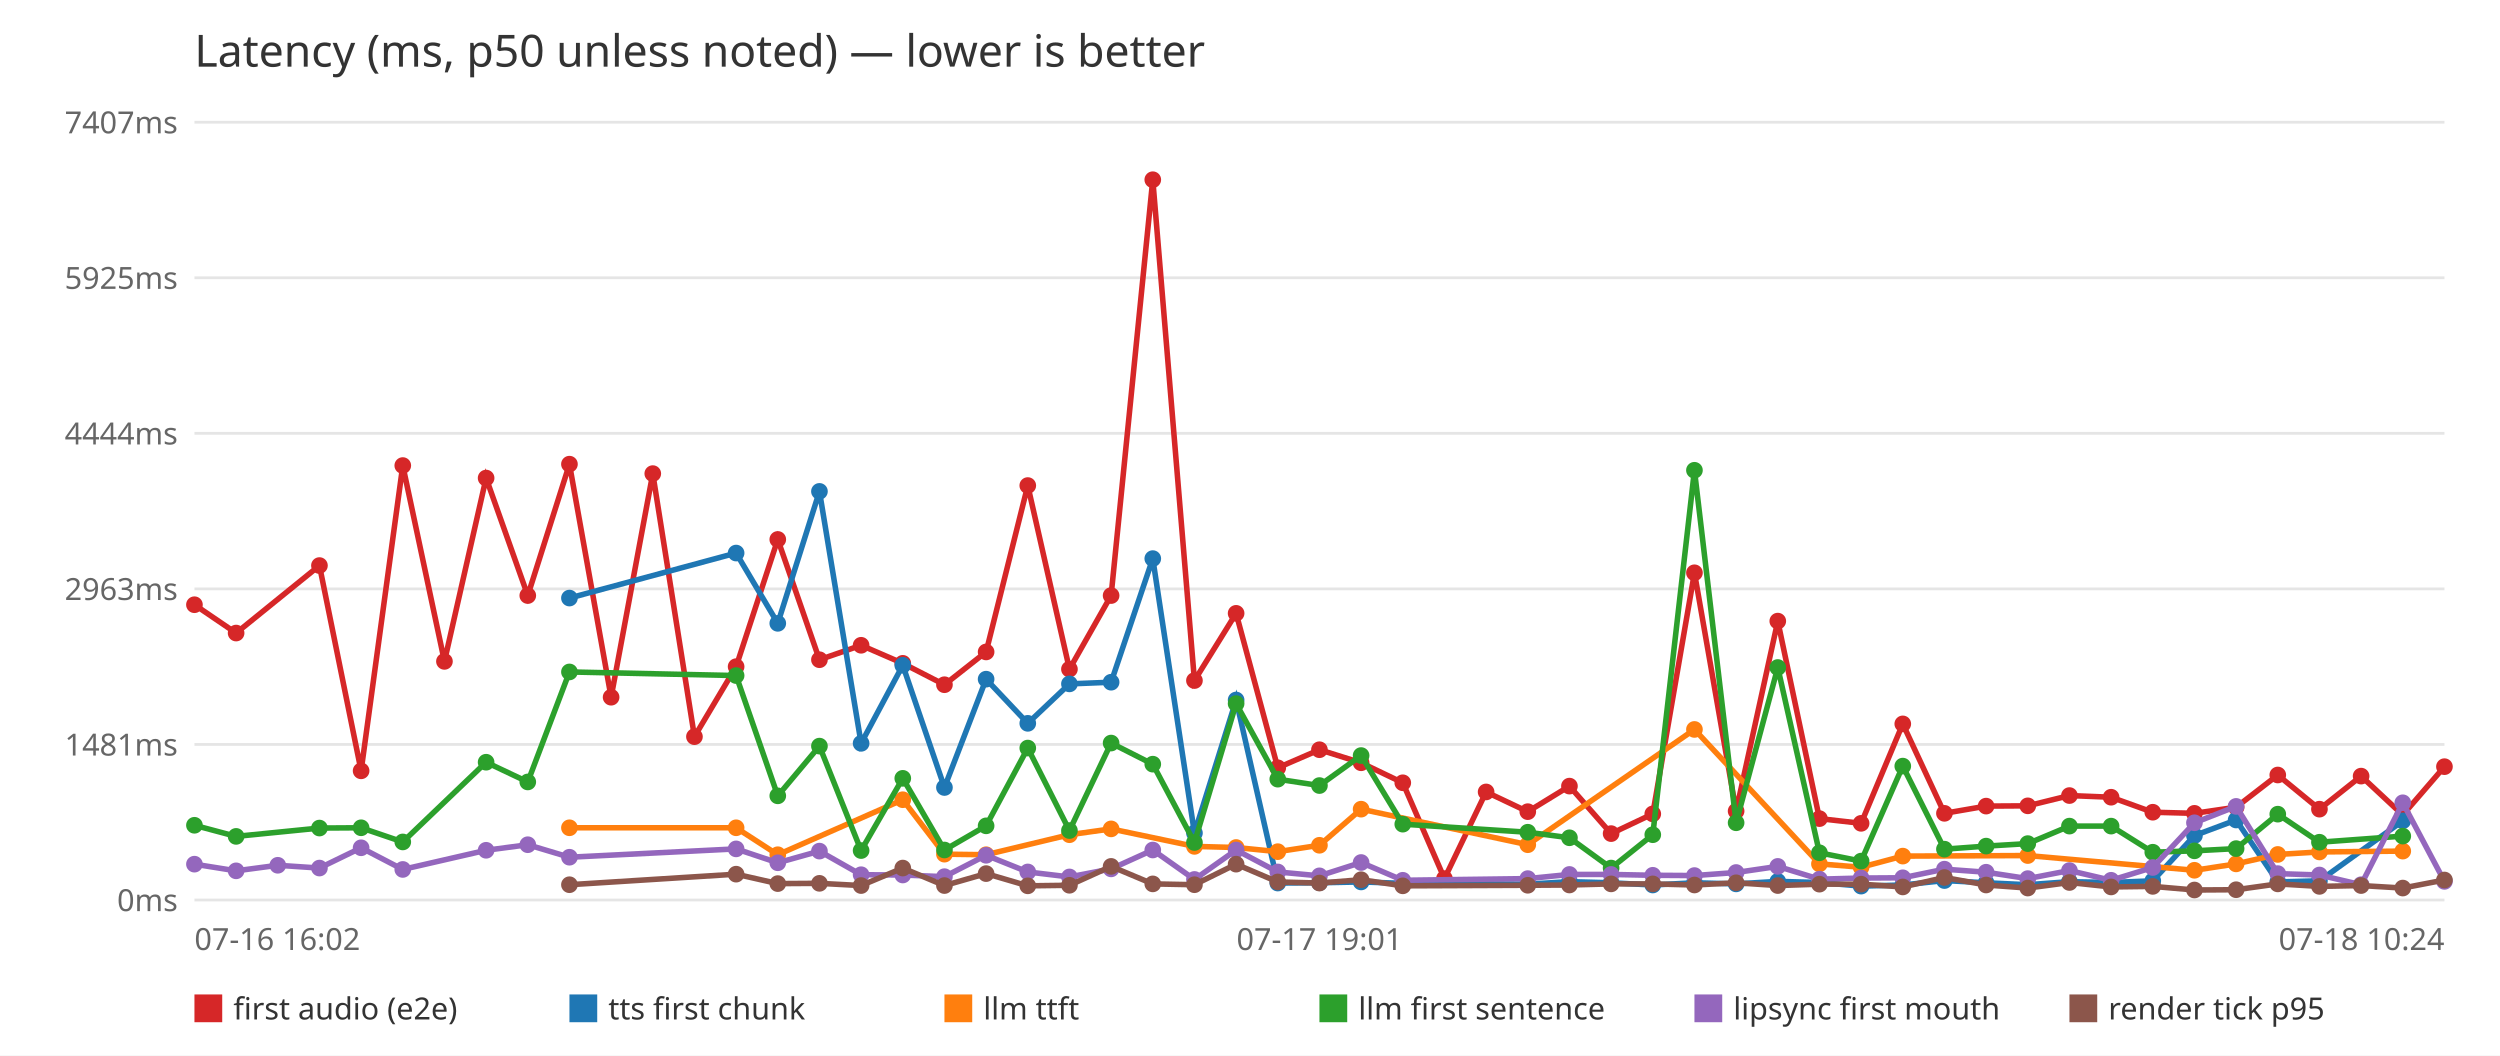
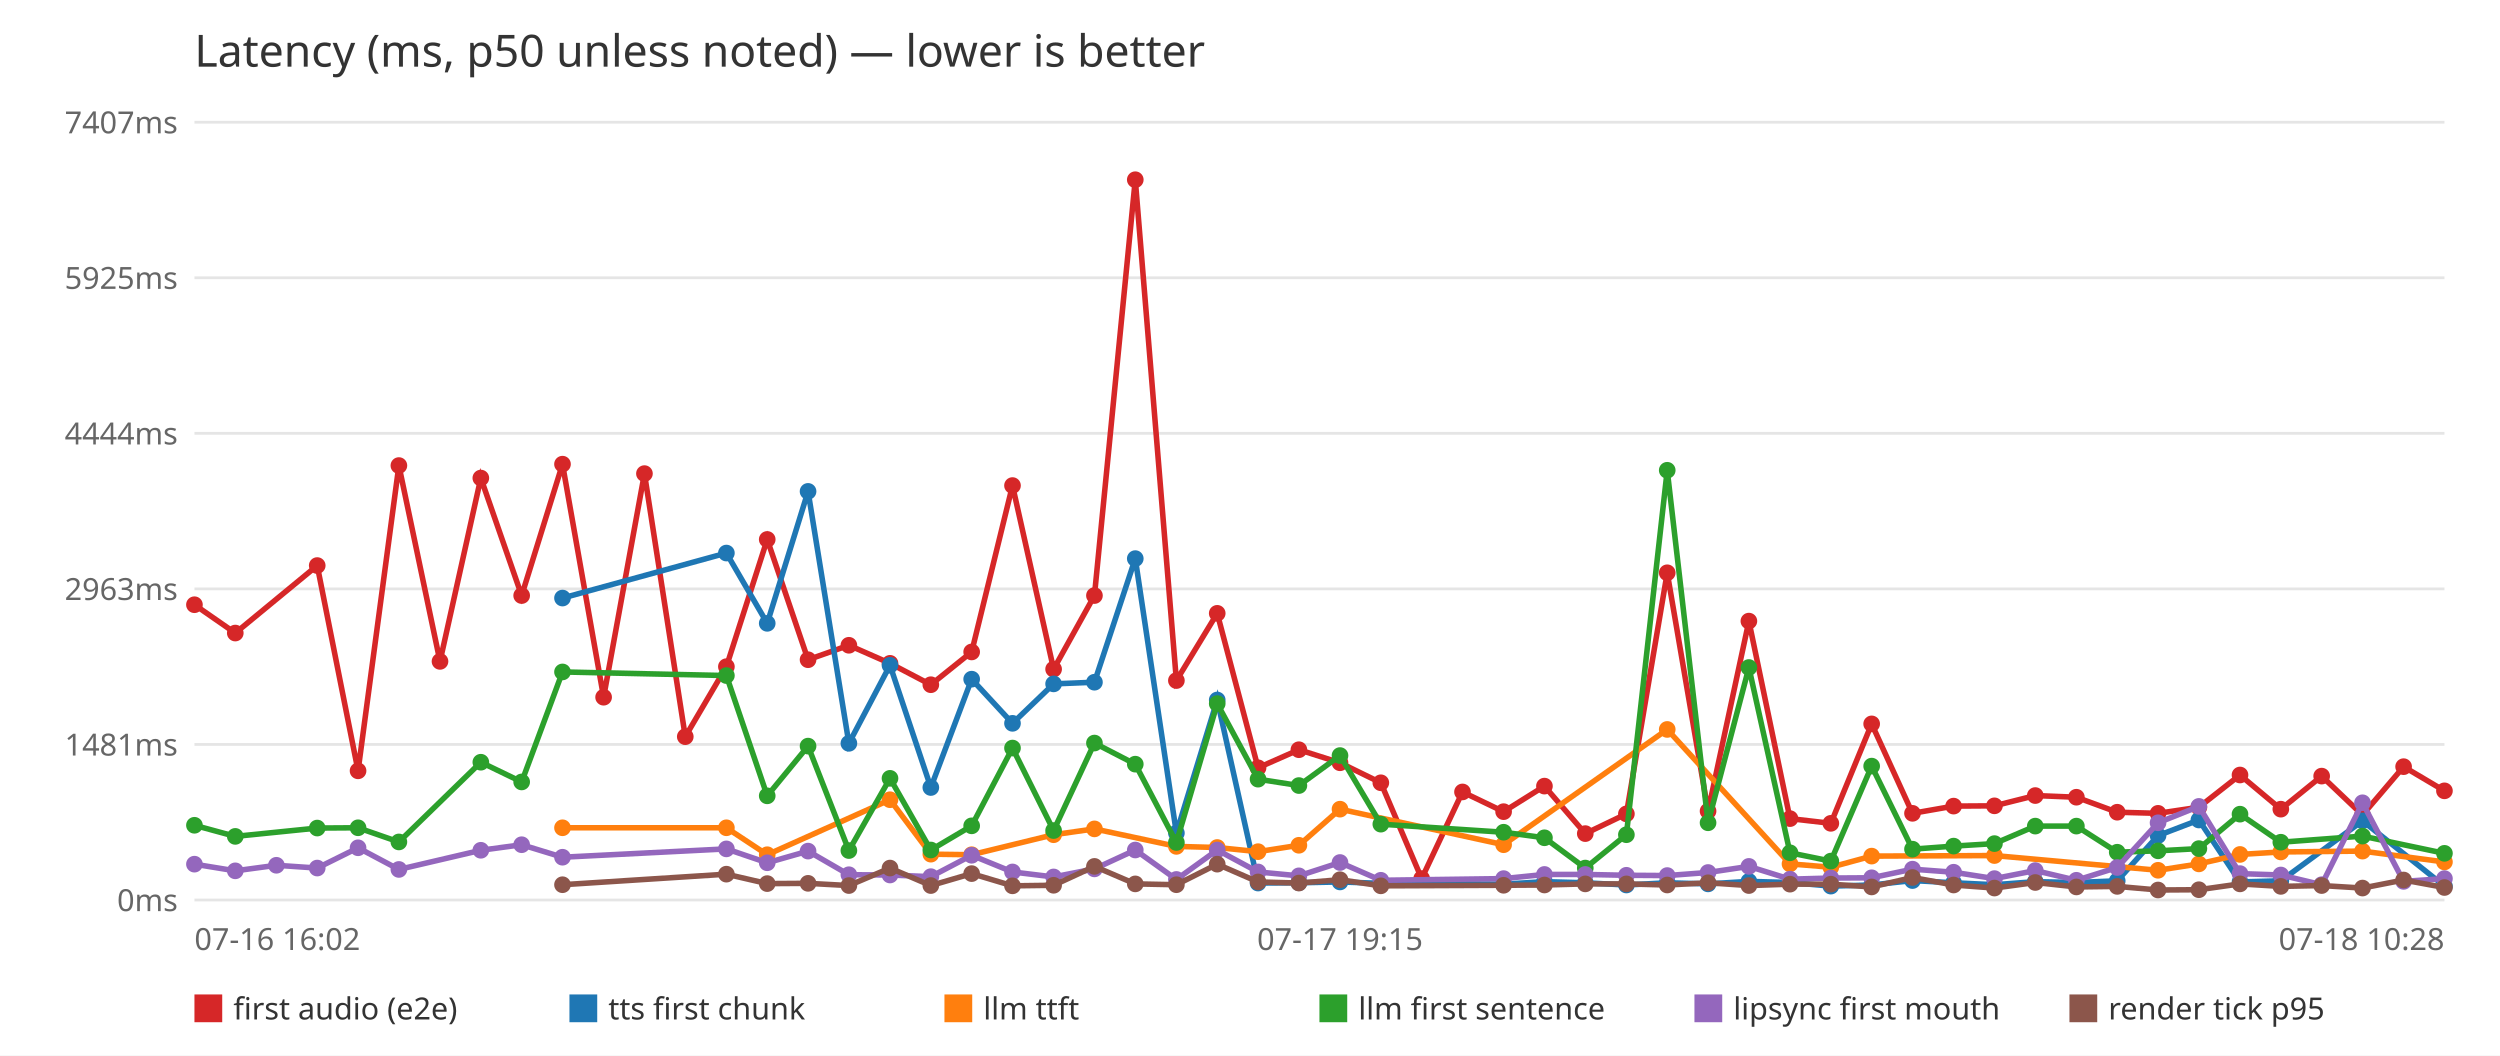
<svg xmlns="http://www.w3.org/2000/svg" width="900" height="380" viewBox="0 0 900 380" font-family="sans-serif">
  <rect width="900" height="380" fill="white" />
  <text x="70" y="24" font-size="16" fill="#333">Latency (ms, p50 unless noted) — lower is better</text>
  <line x1="70" y1="324.0" x2="880" y2="324.0" stroke="#e5e5e5" />
  <text x="64" y="328.0" font-size="11" fill="#666" text-anchor="end">0ms</text>
  <line x1="70" y1="268.0" x2="880" y2="268.0" stroke="#e5e5e5" />
  <text x="64" y="272.0" font-size="11" fill="#666" text-anchor="end">1481ms</text>
  <line x1="70" y1="212.0" x2="880" y2="212.0" stroke="#e5e5e5" />
  <text x="64" y="216.0" font-size="11" fill="#666" text-anchor="end">2963ms</text>
  <line x1="70" y1="156.0" x2="880" y2="156.0" stroke="#e5e5e5" />
  <text x="64" y="160.0" font-size="11" fill="#666" text-anchor="end">4444ms</text>
  <line x1="70" y1="100.0" x2="880" y2="100.0" stroke="#e5e5e5" />
  <text x="64" y="104.0" font-size="11" fill="#666" text-anchor="end">5925ms</text>
  <line x1="70" y1="44.0" x2="880" y2="44.0" stroke="#e5e5e5" />
  <text x="64" y="48.0" font-size="11" fill="#666" text-anchor="end">7407ms</text>
  <text x="70.0" y="342" font-size="11" fill="#666" text-anchor="start">07-16 16:02</text>
-   <text x="475.0" y="342" font-size="11" fill="#666" text-anchor="middle">07-17 19:01</text>
-   <text x="880.0" y="342" font-size="11" fill="#666" text-anchor="end">07-18 10:24</text>
-   <polyline points="70.0,217.7 85.0,227.9 115.0,203.6 130.0,277.5 145.0,167.6 160.0,238.1 175.0,172.1 190.0,214.4 205.0,167.1 220.0,251.0 235.0,170.5 250.0,265.2 265.0,240.0 280.0,194.2 295.0,237.5 310.0,232.3 325.0,238.8 340.0,246.5 355.0,234.7 370.0,174.8 385.0,240.9 400.0,214.4 415.0,64.7 430.0,245.0 445.0,220.8 460.0,276.4 475.0,269.9 490.0,274.6 505.0,281.8 520.0,316.3 535.0,285.1 550.0,292.2 565.0,283.0 580.0,300.1 595.0,293.0 610.0,206.2 625.0,292.0 640.0,223.6 655.0,294.7 670.0,296.4 685.0,260.6 700.0,292.8 715.0,290.2 730.0,290.1 745.0,286.4 760.0,287.0 775.0,292.4 790.0,292.8 805.0,290.6 820.0,279.0 835.0,291.3 850.0,279.4 865.0,293.4 880.0,276.0" fill="none" stroke="#d62728" stroke-width="2" />
+   <text x="482.4" y="342" font-size="11" fill="#666" text-anchor="middle">07-17 19:15</text>
+   <text x="880.0" y="342" font-size="11" fill="#666" text-anchor="end">07-18 10:28</text>
+   <polyline points="70.0,217.7 84.7,227.9 114.2,203.6 128.9,277.5 143.6,167.6 158.4,238.1 173.1,172.1 187.8,214.4 202.5,167.1 217.3,251.0 232.0,170.5 246.7,265.2 261.5,240.0 276.2,194.2 290.9,237.5 305.6,232.3 320.4,238.8 335.1,246.5 349.8,234.7 364.5,174.8 379.3,240.9 394.0,214.4 408.7,64.7 423.5,245.0 438.2,220.8 452.9,276.4 467.6,269.9 482.4,274.6 497.1,281.8 511.8,316.3 526.5,285.1 541.3,292.2 556.0,283.0 570.7,300.1 585.5,293.0 600.2,206.2 614.9,292.0 629.6,223.6 644.4,294.7 659.1,296.4 673.8,260.6 688.5,292.8 703.3,290.2 718.0,290.1 732.7,286.4 747.5,287.0 762.2,292.4 776.9,292.8 791.6,290.6 806.4,279.0 821.1,291.3 835.8,279.4 850.5,293.4 865.3,276.0 880.0,284.7" fill="none" stroke="#d62728" stroke-width="2" />
  <circle cx="70.0" cy="217.7" r="3" fill="#d62728" />
-   <circle cx="85.0" cy="227.9" r="3" fill="#d62728" />
-   <circle cx="115.0" cy="203.6" r="3" fill="#d62728" />
-   <circle cx="130.0" cy="277.5" r="3" fill="#d62728" />
-   <circle cx="145.0" cy="167.6" r="3" fill="#d62728" />
-   <circle cx="160.0" cy="238.1" r="3" fill="#d62728" />
-   <circle cx="175.0" cy="172.1" r="3" fill="#d62728" />
-   <circle cx="190.0" cy="214.4" r="3" fill="#d62728" />
-   <circle cx="205.0" cy="167.1" r="3" fill="#d62728" />
-   <circle cx="220.0" cy="251.0" r="3" fill="#d62728" />
-   <circle cx="235.0" cy="170.5" r="3" fill="#d62728" />
-   <circle cx="250.0" cy="265.2" r="3" fill="#d62728" />
-   <circle cx="265.0" cy="240.0" r="3" fill="#d62728" />
-   <circle cx="280.0" cy="194.2" r="3" fill="#d62728" />
-   <circle cx="295.0" cy="237.5" r="3" fill="#d62728" />
-   <circle cx="310.0" cy="232.3" r="3" fill="#d62728" />
-   <circle cx="325.0" cy="238.8" r="3" fill="#d62728" />
-   <circle cx="340.0" cy="246.5" r="3" fill="#d62728" />
-   <circle cx="355.0" cy="234.7" r="3" fill="#d62728" />
-   <circle cx="370.0" cy="174.8" r="3" fill="#d62728" />
-   <circle cx="385.0" cy="240.9" r="3" fill="#d62728" />
-   <circle cx="400.0" cy="214.4" r="3" fill="#d62728" />
-   <circle cx="415.0" cy="64.7" r="3" fill="#d62728" />
-   <circle cx="430.0" cy="245.0" r="3" fill="#d62728" />
-   <circle cx="445.0" cy="220.8" r="3" fill="#d62728" />
-   <circle cx="460.0" cy="276.4" r="3" fill="#d62728" />
-   <circle cx="475.0" cy="269.9" r="3" fill="#d62728" />
-   <circle cx="490.0" cy="274.6" r="3" fill="#d62728" />
-   <circle cx="505.0" cy="281.8" r="3" fill="#d62728" />
-   <circle cx="520.0" cy="316.3" r="3" fill="#d62728" />
-   <circle cx="535.0" cy="285.1" r="3" fill="#d62728" />
-   <circle cx="550.0" cy="292.2" r="3" fill="#d62728" />
-   <circle cx="565.0" cy="283.0" r="3" fill="#d62728" />
-   <circle cx="580.0" cy="300.1" r="3" fill="#d62728" />
-   <circle cx="595.0" cy="293.0" r="3" fill="#d62728" />
-   <circle cx="610.0" cy="206.2" r="3" fill="#d62728" />
-   <circle cx="625.0" cy="292.0" r="3" fill="#d62728" />
-   <circle cx="640.0" cy="223.6" r="3" fill="#d62728" />
-   <circle cx="655.0" cy="294.7" r="3" fill="#d62728" />
-   <circle cx="670.0" cy="296.4" r="3" fill="#d62728" />
-   <circle cx="685.0" cy="260.6" r="3" fill="#d62728" />
-   <circle cx="700.0" cy="292.8" r="3" fill="#d62728" />
-   <circle cx="715.0" cy="290.2" r="3" fill="#d62728" />
-   <circle cx="730.0" cy="290.1" r="3" fill="#d62728" />
-   <circle cx="745.0" cy="286.4" r="3" fill="#d62728" />
-   <circle cx="760.0" cy="287.0" r="3" fill="#d62728" />
-   <circle cx="775.0" cy="292.4" r="3" fill="#d62728" />
-   <circle cx="790.0" cy="292.8" r="3" fill="#d62728" />
-   <circle cx="805.0" cy="290.6" r="3" fill="#d62728" />
-   <circle cx="820.0" cy="279.0" r="3" fill="#d62728" />
-   <circle cx="835.0" cy="291.3" r="3" fill="#d62728" />
-   <circle cx="850.0" cy="279.4" r="3" fill="#d62728" />
-   <circle cx="865.0" cy="293.4" r="3" fill="#d62728" />
-   <circle cx="880.0" cy="276.0" r="3" fill="#d62728" />
+   <circle cx="84.7" cy="227.9" r="3" fill="#d62728" />
+   <circle cx="114.2" cy="203.6" r="3" fill="#d62728" />
+   <circle cx="128.9" cy="277.5" r="3" fill="#d62728" />
+   <circle cx="143.6" cy="167.6" r="3" fill="#d62728" />
+   <circle cx="158.4" cy="238.1" r="3" fill="#d62728" />
+   <circle cx="173.1" cy="172.1" r="3" fill="#d62728" />
+   <circle cx="187.8" cy="214.4" r="3" fill="#d62728" />
+   <circle cx="202.5" cy="167.1" r="3" fill="#d62728" />
+   <circle cx="217.3" cy="251.0" r="3" fill="#d62728" />
+   <circle cx="232.0" cy="170.5" r="3" fill="#d62728" />
+   <circle cx="246.7" cy="265.2" r="3" fill="#d62728" />
+   <circle cx="261.5" cy="240.0" r="3" fill="#d62728" />
+   <circle cx="276.2" cy="194.2" r="3" fill="#d62728" />
+   <circle cx="290.9" cy="237.5" r="3" fill="#d62728" />
+   <circle cx="305.6" cy="232.3" r="3" fill="#d62728" />
+   <circle cx="320.4" cy="238.8" r="3" fill="#d62728" />
+   <circle cx="335.1" cy="246.5" r="3" fill="#d62728" />
+   <circle cx="349.8" cy="234.7" r="3" fill="#d62728" />
+   <circle cx="364.5" cy="174.8" r="3" fill="#d62728" />
+   <circle cx="379.3" cy="240.9" r="3" fill="#d62728" />
+   <circle cx="394.0" cy="214.4" r="3" fill="#d62728" />
+   <circle cx="408.7" cy="64.7" r="3" fill="#d62728" />
+   <circle cx="423.5" cy="245.0" r="3" fill="#d62728" />
+   <circle cx="438.2" cy="220.8" r="3" fill="#d62728" />
+   <circle cx="452.9" cy="276.4" r="3" fill="#d62728" />
+   <circle cx="467.6" cy="269.9" r="3" fill="#d62728" />
+   <circle cx="482.4" cy="274.6" r="3" fill="#d62728" />
+   <circle cx="497.1" cy="281.8" r="3" fill="#d62728" />
+   <circle cx="511.8" cy="316.3" r="3" fill="#d62728" />
+   <circle cx="526.5" cy="285.1" r="3" fill="#d62728" />
+   <circle cx="541.3" cy="292.2" r="3" fill="#d62728" />
+   <circle cx="556.0" cy="283.0" r="3" fill="#d62728" />
+   <circle cx="570.7" cy="300.1" r="3" fill="#d62728" />
+   <circle cx="585.5" cy="293.0" r="3" fill="#d62728" />
+   <circle cx="600.2" cy="206.2" r="3" fill="#d62728" />
+   <circle cx="614.9" cy="292.0" r="3" fill="#d62728" />
+   <circle cx="629.6" cy="223.6" r="3" fill="#d62728" />
+   <circle cx="644.4" cy="294.7" r="3" fill="#d62728" />
+   <circle cx="659.1" cy="296.4" r="3" fill="#d62728" />
+   <circle cx="673.8" cy="260.6" r="3" fill="#d62728" />
+   <circle cx="688.5" cy="292.8" r="3" fill="#d62728" />
+   <circle cx="703.3" cy="290.2" r="3" fill="#d62728" />
+   <circle cx="718.0" cy="290.1" r="3" fill="#d62728" />
+   <circle cx="732.7" cy="286.4" r="3" fill="#d62728" />
+   <circle cx="747.5" cy="287.0" r="3" fill="#d62728" />
+   <circle cx="762.2" cy="292.4" r="3" fill="#d62728" />
+   <circle cx="776.9" cy="292.8" r="3" fill="#d62728" />
+   <circle cx="791.6" cy="290.6" r="3" fill="#d62728" />
+   <circle cx="806.4" cy="279.0" r="3" fill="#d62728" />
+   <circle cx="821.1" cy="291.3" r="3" fill="#d62728" />
+   <circle cx="835.8" cy="279.4" r="3" fill="#d62728" />
+   <circle cx="850.5" cy="293.4" r="3" fill="#d62728" />
+   <circle cx="865.3" cy="276.0" r="3" fill="#d62728" />
+   <circle cx="880.0" cy="284.7" r="3" fill="#d62728" />
  <rect x="70.0" y="358" width="10" height="10" fill="#d62728" />
  <text x="84.0" y="367" font-size="11" fill="#333">first audio (e2e)</text>
-   <polyline points="205.0,215.3 265.0,199.1 280.0,224.4 295.0,176.9 310.0,267.6 325.0,239.5 340.0,283.5 355.0,244.5 370.0,260.4 385.0,246.2 400.0,245.6 415.0,201.1 430.0,299.9 445.0,252.0 460.0,317.9 475.0,317.8 490.0,317.5 505.0,318.0 550.0,318.3 565.0,317.4 580.0,317.8 595.0,318.6 610.0,317.8 625.0,318.2 640.0,317.3 655.0,317.7 670.0,319.0 685.0,318.6 700.0,317.0 715.0,317.8 730.0,318.5 745.0,317.4 760.0,317.7 775.0,317.1 790.0,300.8 805.0,295.2 820.0,317.5 835.0,317.1 865.0,295.5" fill="none" stroke="#1f77b4" stroke-width="2" />
-   <circle cx="205.0" cy="215.3" r="3" fill="#1f77b4" />
-   <circle cx="265.0" cy="199.1" r="3" fill="#1f77b4" />
-   <circle cx="280.0" cy="224.4" r="3" fill="#1f77b4" />
-   <circle cx="295.0" cy="176.9" r="3" fill="#1f77b4" />
-   <circle cx="310.0" cy="267.6" r="3" fill="#1f77b4" />
-   <circle cx="325.0" cy="239.5" r="3" fill="#1f77b4" />
-   <circle cx="340.0" cy="283.5" r="3" fill="#1f77b4" />
-   <circle cx="355.0" cy="244.5" r="3" fill="#1f77b4" />
-   <circle cx="370.0" cy="260.4" r="3" fill="#1f77b4" />
-   <circle cx="385.0" cy="246.2" r="3" fill="#1f77b4" />
-   <circle cx="400.0" cy="245.6" r="3" fill="#1f77b4" />
-   <circle cx="415.0" cy="201.1" r="3" fill="#1f77b4" />
-   <circle cx="430.0" cy="299.9" r="3" fill="#1f77b4" />
-   <circle cx="445.0" cy="252.0" r="3" fill="#1f77b4" />
-   <circle cx="460.0" cy="317.9" r="3" fill="#1f77b4" />
-   <circle cx="475.0" cy="317.8" r="3" fill="#1f77b4" />
-   <circle cx="490.0" cy="317.5" r="3" fill="#1f77b4" />
-   <circle cx="505.0" cy="318.0" r="3" fill="#1f77b4" />
-   <circle cx="550.0" cy="318.3" r="3" fill="#1f77b4" />
-   <circle cx="565.0" cy="317.4" r="3" fill="#1f77b4" />
-   <circle cx="580.0" cy="317.8" r="3" fill="#1f77b4" />
-   <circle cx="595.0" cy="318.6" r="3" fill="#1f77b4" />
-   <circle cx="610.0" cy="317.8" r="3" fill="#1f77b4" />
-   <circle cx="625.0" cy="318.2" r="3" fill="#1f77b4" />
-   <circle cx="640.0" cy="317.3" r="3" fill="#1f77b4" />
-   <circle cx="655.0" cy="317.7" r="3" fill="#1f77b4" />
-   <circle cx="670.0" cy="319.0" r="3" fill="#1f77b4" />
-   <circle cx="685.0" cy="318.6" r="3" fill="#1f77b4" />
-   <circle cx="700.0" cy="317.0" r="3" fill="#1f77b4" />
-   <circle cx="715.0" cy="317.8" r="3" fill="#1f77b4" />
-   <circle cx="730.0" cy="318.5" r="3" fill="#1f77b4" />
-   <circle cx="745.0" cy="317.4" r="3" fill="#1f77b4" />
-   <circle cx="760.0" cy="317.7" r="3" fill="#1f77b4" />
-   <circle cx="775.0" cy="317.1" r="3" fill="#1f77b4" />
-   <circle cx="790.0" cy="300.8" r="3" fill="#1f77b4" />
-   <circle cx="805.0" cy="295.2" r="3" fill="#1f77b4" />
-   <circle cx="820.0" cy="317.5" r="3" fill="#1f77b4" />
-   <circle cx="835.0" cy="317.1" r="3" fill="#1f77b4" />
-   <circle cx="865.0" cy="295.5" r="3" fill="#1f77b4" />
+   <polyline points="202.5,215.3 261.5,199.1 276.2,224.4 290.9,176.9 305.6,267.6 320.4,239.5 335.1,283.5 349.8,244.5 364.5,260.4 379.3,246.2 394.0,245.6 408.7,201.1 423.5,299.9 438.2,252.0 452.9,317.9 467.6,317.8 482.4,317.5 497.1,318.0 541.3,318.3 556.0,317.4 570.7,317.8 585.5,318.6 600.2,317.8 614.9,318.2 629.6,317.3 644.4,317.7 659.1,319.0 673.8,318.6 688.5,317.0 703.3,317.8 718.0,318.5 732.7,317.4 747.5,317.7 762.2,317.1 776.9,300.8 791.6,295.2 806.4,317.5 821.1,317.1 850.5,295.5 880.0,319.0" fill="none" stroke="#1f77b4" stroke-width="2" />
+   <circle cx="202.5" cy="215.3" r="3" fill="#1f77b4" />
+   <circle cx="261.5" cy="199.1" r="3" fill="#1f77b4" />
+   <circle cx="276.2" cy="224.4" r="3" fill="#1f77b4" />
+   <circle cx="290.9" cy="176.9" r="3" fill="#1f77b4" />
+   <circle cx="305.6" cy="267.6" r="3" fill="#1f77b4" />
+   <circle cx="320.4" cy="239.5" r="3" fill="#1f77b4" />
+   <circle cx="335.1" cy="283.5" r="3" fill="#1f77b4" />
+   <circle cx="349.8" cy="244.5" r="3" fill="#1f77b4" />
+   <circle cx="364.5" cy="260.4" r="3" fill="#1f77b4" />
+   <circle cx="379.3" cy="246.2" r="3" fill="#1f77b4" />
+   <circle cx="394.0" cy="245.6" r="3" fill="#1f77b4" />
+   <circle cx="408.7" cy="201.1" r="3" fill="#1f77b4" />
+   <circle cx="423.5" cy="299.9" r="3" fill="#1f77b4" />
+   <circle cx="438.2" cy="252.0" r="3" fill="#1f77b4" />
+   <circle cx="452.9" cy="317.9" r="3" fill="#1f77b4" />
+   <circle cx="467.6" cy="317.8" r="3" fill="#1f77b4" />
+   <circle cx="482.4" cy="317.5" r="3" fill="#1f77b4" />
+   <circle cx="497.1" cy="318.0" r="3" fill="#1f77b4" />
+   <circle cx="541.3" cy="318.3" r="3" fill="#1f77b4" />
+   <circle cx="556.0" cy="317.4" r="3" fill="#1f77b4" />
+   <circle cx="570.7" cy="317.8" r="3" fill="#1f77b4" />
+   <circle cx="585.5" cy="318.6" r="3" fill="#1f77b4" />
+   <circle cx="600.2" cy="317.8" r="3" fill="#1f77b4" />
+   <circle cx="614.9" cy="318.2" r="3" fill="#1f77b4" />
+   <circle cx="629.6" cy="317.3" r="3" fill="#1f77b4" />
+   <circle cx="644.4" cy="317.7" r="3" fill="#1f77b4" />
+   <circle cx="659.1" cy="319.0" r="3" fill="#1f77b4" />
+   <circle cx="673.8" cy="318.6" r="3" fill="#1f77b4" />
+   <circle cx="688.5" cy="317.0" r="3" fill="#1f77b4" />
+   <circle cx="703.3" cy="317.8" r="3" fill="#1f77b4" />
+   <circle cx="718.0" cy="318.5" r="3" fill="#1f77b4" />
+   <circle cx="732.7" cy="317.4" r="3" fill="#1f77b4" />
+   <circle cx="747.5" cy="317.7" r="3" fill="#1f77b4" />
+   <circle cx="762.2" cy="317.1" r="3" fill="#1f77b4" />
+   <circle cx="776.9" cy="300.8" r="3" fill="#1f77b4" />
+   <circle cx="791.6" cy="295.2" r="3" fill="#1f77b4" />
+   <circle cx="806.4" cy="317.5" r="3" fill="#1f77b4" />
+   <circle cx="821.1" cy="317.1" r="3" fill="#1f77b4" />
+   <circle cx="850.5" cy="295.5" r="3" fill="#1f77b4" />
+   <circle cx="880.0" cy="319.0" r="3" fill="#1f77b4" />
  <rect x="205.0" y="358" width="10" height="10" fill="#1f77b4" />
  <text x="219.0" y="367" font-size="11" fill="#333">tts first chunk</text>
-   <polyline points="205.0,298.0 265.0,298.0 280.0,307.7 325.0,287.9 340.0,307.5 355.0,307.7 385.0,300.5 400.0,298.4 430.0,304.7 445.0,305.1 460.0,306.6 475.0,304.3 490.0,291.3 550.0,304.1 610.0,262.6 655.0,311.0 670.0,312.2 685.0,308.2 730.0,308.0 790.0,313.3 805.0,311.0 820.0,307.6 835.0,306.7 865.0,306.4" fill="none" stroke="#ff7f0e" stroke-width="2" />
-   <circle cx="205.0" cy="298.0" r="3" fill="#ff7f0e" />
-   <circle cx="265.0" cy="298.0" r="3" fill="#ff7f0e" />
-   <circle cx="280.0" cy="307.7" r="3" fill="#ff7f0e" />
-   <circle cx="325.0" cy="287.9" r="3" fill="#ff7f0e" />
-   <circle cx="340.0" cy="307.5" r="3" fill="#ff7f0e" />
-   <circle cx="355.0" cy="307.7" r="3" fill="#ff7f0e" />
-   <circle cx="385.0" cy="300.5" r="3" fill="#ff7f0e" />
-   <circle cx="400.0" cy="298.4" r="3" fill="#ff7f0e" />
-   <circle cx="430.0" cy="304.7" r="3" fill="#ff7f0e" />
-   <circle cx="445.0" cy="305.1" r="3" fill="#ff7f0e" />
-   <circle cx="460.0" cy="306.6" r="3" fill="#ff7f0e" />
-   <circle cx="475.0" cy="304.3" r="3" fill="#ff7f0e" />
-   <circle cx="490.0" cy="291.3" r="3" fill="#ff7f0e" />
-   <circle cx="550.0" cy="304.1" r="3" fill="#ff7f0e" />
-   <circle cx="610.0" cy="262.6" r="3" fill="#ff7f0e" />
-   <circle cx="655.0" cy="311.0" r="3" fill="#ff7f0e" />
-   <circle cx="670.0" cy="312.2" r="3" fill="#ff7f0e" />
-   <circle cx="685.0" cy="308.2" r="3" fill="#ff7f0e" />
-   <circle cx="730.0" cy="308.0" r="3" fill="#ff7f0e" />
-   <circle cx="790.0" cy="313.3" r="3" fill="#ff7f0e" />
-   <circle cx="805.0" cy="311.0" r="3" fill="#ff7f0e" />
-   <circle cx="820.0" cy="307.6" r="3" fill="#ff7f0e" />
-   <circle cx="835.0" cy="306.7" r="3" fill="#ff7f0e" />
-   <circle cx="865.0" cy="306.4" r="3" fill="#ff7f0e" />
+   <polyline points="202.5,298.0 261.5,298.0 276.2,307.7 320.4,287.9 335.1,307.5 349.8,307.7 379.3,300.5 394.0,298.4 423.5,304.7 438.2,305.1 452.9,306.6 467.6,304.3 482.4,291.3 541.3,304.1 600.2,262.6 644.4,311.0 659.1,312.2 673.8,308.2 718.0,308.0 776.9,313.3 791.6,311.0 806.4,307.6 821.1,306.7 850.5,306.4 880.0,310.3" fill="none" stroke="#ff7f0e" stroke-width="2" />
+   <circle cx="202.5" cy="298.0" r="3" fill="#ff7f0e" />
+   <circle cx="261.5" cy="298.0" r="3" fill="#ff7f0e" />
+   <circle cx="276.2" cy="307.7" r="3" fill="#ff7f0e" />
+   <circle cx="320.4" cy="287.9" r="3" fill="#ff7f0e" />
+   <circle cx="335.1" cy="307.5" r="3" fill="#ff7f0e" />
+   <circle cx="349.8" cy="307.7" r="3" fill="#ff7f0e" />
+   <circle cx="379.3" cy="300.5" r="3" fill="#ff7f0e" />
+   <circle cx="394.0" cy="298.4" r="3" fill="#ff7f0e" />
+   <circle cx="423.5" cy="304.7" r="3" fill="#ff7f0e" />
+   <circle cx="438.2" cy="305.1" r="3" fill="#ff7f0e" />
+   <circle cx="452.9" cy="306.6" r="3" fill="#ff7f0e" />
+   <circle cx="467.6" cy="304.3" r="3" fill="#ff7f0e" />
+   <circle cx="482.4" cy="291.3" r="3" fill="#ff7f0e" />
+   <circle cx="541.3" cy="304.1" r="3" fill="#ff7f0e" />
+   <circle cx="600.2" cy="262.6" r="3" fill="#ff7f0e" />
+   <circle cx="644.4" cy="311.0" r="3" fill="#ff7f0e" />
+   <circle cx="659.1" cy="312.2" r="3" fill="#ff7f0e" />
+   <circle cx="673.8" cy="308.2" r="3" fill="#ff7f0e" />
+   <circle cx="718.0" cy="308.0" r="3" fill="#ff7f0e" />
+   <circle cx="776.9" cy="313.3" r="3" fill="#ff7f0e" />
+   <circle cx="791.6" cy="311.0" r="3" fill="#ff7f0e" />
+   <circle cx="806.4" cy="307.6" r="3" fill="#ff7f0e" />
+   <circle cx="821.1" cy="306.7" r="3" fill="#ff7f0e" />
+   <circle cx="850.5" cy="306.4" r="3" fill="#ff7f0e" />
+   <circle cx="880.0" cy="310.3" r="3" fill="#ff7f0e" />
  <rect x="340.0" y="358" width="10" height="10" fill="#ff7f0e" />
  <text x="354.0" y="367" font-size="11" fill="#333">llm ttft</text>
-   <polyline points="70.0,297.1 85.0,301.1 115.0,298.1 130.0,298.0 145.0,303.1 175.0,274.4 190.0,281.5 205.0,241.9 265.0,243.2 280.0,286.5 295.0,268.6 310.0,306.2 325.0,280.2 340.0,306.0 355.0,297.3 370.0,269.3 385.0,299.0 400.0,267.5 415.0,275.1 430.0,303.3 445.0,253.3 460.0,280.5 475.0,282.8 490.0,272.0 505.0,296.7 550.0,299.6 565.0,301.6 580.0,312.5 595.0,300.5 610.0,169.3 625.0,296.2 640.0,240.3 655.0,307.0 670.0,310.0 685.0,275.8 700.0,305.7 715.0,304.6 730.0,303.7 745.0,297.4 760.0,297.4 775.0,306.8 790.0,306.3 805.0,305.5 820.0,293.1 835.0,303.2 865.0,301.0" fill="none" stroke="#2ca02c" stroke-width="2" />
+   <polyline points="70.0,297.1 84.7,301.1 114.2,298.1 128.9,298.0 143.6,303.1 173.1,274.4 187.8,281.5 202.5,241.9 261.5,243.2 276.2,286.5 290.9,268.6 305.6,306.2 320.4,280.2 335.1,306.0 349.8,297.3 364.5,269.3 379.3,299.0 394.0,267.5 408.7,275.1 423.5,303.3 438.2,253.3 452.9,280.5 467.6,282.8 482.4,272.0 497.1,296.7 541.3,299.6 556.0,301.6 570.7,312.5 585.5,300.5 600.2,169.3 614.9,296.2 629.6,240.3 644.4,307.0 659.1,310.0 673.8,275.8 688.5,305.7 703.3,304.6 718.0,303.7 732.7,297.4 747.5,297.4 762.2,306.8 776.9,306.3 791.6,305.5 806.4,293.1 821.1,303.2 850.5,301.0 880.0,307.2" fill="none" stroke="#2ca02c" stroke-width="2" />
  <circle cx="70.0" cy="297.1" r="3" fill="#2ca02c" />
-   <circle cx="85.0" cy="301.1" r="3" fill="#2ca02c" />
-   <circle cx="115.0" cy="298.1" r="3" fill="#2ca02c" />
-   <circle cx="130.0" cy="298.0" r="3" fill="#2ca02c" />
-   <circle cx="145.0" cy="303.1" r="3" fill="#2ca02c" />
-   <circle cx="175.0" cy="274.4" r="3" fill="#2ca02c" />
-   <circle cx="190.0" cy="281.5" r="3" fill="#2ca02c" />
-   <circle cx="205.0" cy="241.9" r="3" fill="#2ca02c" />
-   <circle cx="265.0" cy="243.2" r="3" fill="#2ca02c" />
-   <circle cx="280.0" cy="286.5" r="3" fill="#2ca02c" />
-   <circle cx="295.0" cy="268.6" r="3" fill="#2ca02c" />
-   <circle cx="310.0" cy="306.2" r="3" fill="#2ca02c" />
-   <circle cx="325.0" cy="280.2" r="3" fill="#2ca02c" />
-   <circle cx="340.0" cy="306.0" r="3" fill="#2ca02c" />
-   <circle cx="355.0" cy="297.3" r="3" fill="#2ca02c" />
-   <circle cx="370.0" cy="269.3" r="3" fill="#2ca02c" />
-   <circle cx="385.0" cy="299.0" r="3" fill="#2ca02c" />
-   <circle cx="400.0" cy="267.5" r="3" fill="#2ca02c" />
-   <circle cx="415.0" cy="275.1" r="3" fill="#2ca02c" />
-   <circle cx="430.0" cy="303.3" r="3" fill="#2ca02c" />
-   <circle cx="445.0" cy="253.3" r="3" fill="#2ca02c" />
-   <circle cx="460.0" cy="280.5" r="3" fill="#2ca02c" />
-   <circle cx="475.0" cy="282.8" r="3" fill="#2ca02c" />
-   <circle cx="490.0" cy="272.0" r="3" fill="#2ca02c" />
-   <circle cx="505.0" cy="296.7" r="3" fill="#2ca02c" />
-   <circle cx="550.0" cy="299.6" r="3" fill="#2ca02c" />
-   <circle cx="565.0" cy="301.6" r="3" fill="#2ca02c" />
-   <circle cx="580.0" cy="312.5" r="3" fill="#2ca02c" />
-   <circle cx="595.0" cy="300.5" r="3" fill="#2ca02c" />
-   <circle cx="610.0" cy="169.3" r="3" fill="#2ca02c" />
-   <circle cx="625.0" cy="296.2" r="3" fill="#2ca02c" />
-   <circle cx="640.0" cy="240.3" r="3" fill="#2ca02c" />
-   <circle cx="655.0" cy="307.0" r="3" fill="#2ca02c" />
-   <circle cx="670.0" cy="310.0" r="3" fill="#2ca02c" />
-   <circle cx="685.0" cy="275.8" r="3" fill="#2ca02c" />
-   <circle cx="700.0" cy="305.7" r="3" fill="#2ca02c" />
-   <circle cx="715.0" cy="304.6" r="3" fill="#2ca02c" />
-   <circle cx="730.0" cy="303.7" r="3" fill="#2ca02c" />
-   <circle cx="745.0" cy="297.4" r="3" fill="#2ca02c" />
-   <circle cx="760.0" cy="297.4" r="3" fill="#2ca02c" />
-   <circle cx="775.0" cy="306.8" r="3" fill="#2ca02c" />
-   <circle cx="790.0" cy="306.3" r="3" fill="#2ca02c" />
-   <circle cx="805.0" cy="305.5" r="3" fill="#2ca02c" />
-   <circle cx="820.0" cy="293.1" r="3" fill="#2ca02c" />
-   <circle cx="835.0" cy="303.2" r="3" fill="#2ca02c" />
-   <circle cx="865.0" cy="301.0" r="3" fill="#2ca02c" />
+   <circle cx="84.7" cy="301.1" r="3" fill="#2ca02c" />
+   <circle cx="114.2" cy="298.1" r="3" fill="#2ca02c" />
+   <circle cx="128.9" cy="298.0" r="3" fill="#2ca02c" />
+   <circle cx="143.6" cy="303.1" r="3" fill="#2ca02c" />
+   <circle cx="173.1" cy="274.4" r="3" fill="#2ca02c" />
+   <circle cx="187.8" cy="281.5" r="3" fill="#2ca02c" />
+   <circle cx="202.5" cy="241.9" r="3" fill="#2ca02c" />
+   <circle cx="261.5" cy="243.2" r="3" fill="#2ca02c" />
+   <circle cx="276.2" cy="286.5" r="3" fill="#2ca02c" />
+   <circle cx="290.9" cy="268.6" r="3" fill="#2ca02c" />
+   <circle cx="305.6" cy="306.2" r="3" fill="#2ca02c" />
+   <circle cx="320.4" cy="280.2" r="3" fill="#2ca02c" />
+   <circle cx="335.1" cy="306.0" r="3" fill="#2ca02c" />
+   <circle cx="349.8" cy="297.3" r="3" fill="#2ca02c" />
+   <circle cx="364.5" cy="269.3" r="3" fill="#2ca02c" />
+   <circle cx="379.3" cy="299.0" r="3" fill="#2ca02c" />
+   <circle cx="394.0" cy="267.5" r="3" fill="#2ca02c" />
+   <circle cx="408.7" cy="275.1" r="3" fill="#2ca02c" />
+   <circle cx="423.5" cy="303.3" r="3" fill="#2ca02c" />
+   <circle cx="438.2" cy="253.3" r="3" fill="#2ca02c" />
+   <circle cx="452.9" cy="280.5" r="3" fill="#2ca02c" />
+   <circle cx="467.6" cy="282.8" r="3" fill="#2ca02c" />
+   <circle cx="482.4" cy="272.0" r="3" fill="#2ca02c" />
+   <circle cx="497.1" cy="296.7" r="3" fill="#2ca02c" />
+   <circle cx="541.3" cy="299.6" r="3" fill="#2ca02c" />
+   <circle cx="556.0" cy="301.6" r="3" fill="#2ca02c" />
+   <circle cx="570.7" cy="312.5" r="3" fill="#2ca02c" />
+   <circle cx="585.5" cy="300.5" r="3" fill="#2ca02c" />
+   <circle cx="600.2" cy="169.3" r="3" fill="#2ca02c" />
+   <circle cx="614.9" cy="296.2" r="3" fill="#2ca02c" />
+   <circle cx="629.6" cy="240.3" r="3" fill="#2ca02c" />
+   <circle cx="644.4" cy="307.0" r="3" fill="#2ca02c" />
+   <circle cx="659.1" cy="310.0" r="3" fill="#2ca02c" />
+   <circle cx="673.8" cy="275.8" r="3" fill="#2ca02c" />
+   <circle cx="688.5" cy="305.7" r="3" fill="#2ca02c" />
+   <circle cx="703.3" cy="304.6" r="3" fill="#2ca02c" />
+   <circle cx="718.0" cy="303.7" r="3" fill="#2ca02c" />
+   <circle cx="732.7" cy="297.4" r="3" fill="#2ca02c" />
+   <circle cx="747.5" cy="297.4" r="3" fill="#2ca02c" />
+   <circle cx="762.2" cy="306.8" r="3" fill="#2ca02c" />
+   <circle cx="776.9" cy="306.3" r="3" fill="#2ca02c" />
+   <circle cx="791.6" cy="305.5" r="3" fill="#2ca02c" />
+   <circle cx="806.4" cy="293.1" r="3" fill="#2ca02c" />
+   <circle cx="821.1" cy="303.2" r="3" fill="#2ca02c" />
+   <circle cx="850.5" cy="301.0" r="3" fill="#2ca02c" />
+   <circle cx="880.0" cy="307.2" r="3" fill="#2ca02c" />
  <rect x="475.0" y="358" width="10" height="10" fill="#2ca02c" />
  <text x="489.0" y="367" font-size="11" fill="#333">llm first sentence</text>
-   <polyline points="70.0,311.1 85.0,313.5 100.0,311.5 115.0,312.5 130.0,305.2 145.0,313.0 175.0,306.1 190.0,304.1 205.0,308.6 265.0,305.6 280.0,310.6 295.0,306.4 310.0,314.9 325.0,315.0 340.0,315.6 355.0,307.9 370.0,313.9 385.0,315.7 400.0,312.8 415.0,306.0 430.0,316.6 445.0,306.0 460.0,313.9 475.0,315.3 490.0,310.5 505.0,316.9 550.0,316.3 565.0,314.8 580.0,314.8 595.0,315.1 610.0,315.2 625.0,314.1 640.0,311.9 655.0,316.5 670.0,316.1 685.0,316.0 700.0,312.9 715.0,314.0 730.0,316.3 745.0,313.4 760.0,316.9 775.0,312.3 790.0,296.2 805.0,290.3 820.0,314.5 835.0,315.0 850.0,318.5 865.0,289.0 880.0,317.3" fill="none" stroke="#9467bd" stroke-width="2" />
+   <polyline points="70.0,311.1 84.7,313.5 99.5,311.5 114.2,312.5 128.9,305.2 143.6,313.0 173.1,306.1 187.8,304.1 202.5,308.6 261.5,305.6 276.2,310.6 290.9,306.4 305.6,314.9 320.4,315.0 335.1,315.6 349.8,307.9 364.5,313.9 379.3,315.7 394.0,312.8 408.7,306.0 423.5,316.6 438.2,306.0 452.9,313.9 467.6,315.3 482.4,310.5 497.1,316.9 541.3,316.3 556.0,314.8 570.7,314.8 585.5,315.1 600.2,315.2 614.9,314.1 629.6,311.9 644.4,316.5 659.1,316.1 673.8,316.0 688.5,312.9 703.3,314.0 718.0,316.3 732.7,313.4 747.5,316.9 762.2,312.3 776.9,296.2 791.6,290.3 806.4,314.5 821.1,315.0 835.8,318.5 850.5,289.0 865.3,317.3 880.0,316.3" fill="none" stroke="#9467bd" stroke-width="2" />
  <circle cx="70.0" cy="311.1" r="3" fill="#9467bd" />
-   <circle cx="85.0" cy="313.5" r="3" fill="#9467bd" />
-   <circle cx="100.0" cy="311.5" r="3" fill="#9467bd" />
-   <circle cx="115.0" cy="312.5" r="3" fill="#9467bd" />
-   <circle cx="130.0" cy="305.2" r="3" fill="#9467bd" />
-   <circle cx="145.0" cy="313.0" r="3" fill="#9467bd" />
-   <circle cx="175.0" cy="306.1" r="3" fill="#9467bd" />
-   <circle cx="190.0" cy="304.1" r="3" fill="#9467bd" />
-   <circle cx="205.0" cy="308.6" r="3" fill="#9467bd" />
-   <circle cx="265.0" cy="305.6" r="3" fill="#9467bd" />
-   <circle cx="280.0" cy="310.6" r="3" fill="#9467bd" />
-   <circle cx="295.0" cy="306.4" r="3" fill="#9467bd" />
-   <circle cx="310.0" cy="314.9" r="3" fill="#9467bd" />
-   <circle cx="325.0" cy="315.0" r="3" fill="#9467bd" />
-   <circle cx="340.0" cy="315.6" r="3" fill="#9467bd" />
-   <circle cx="355.0" cy="307.9" r="3" fill="#9467bd" />
-   <circle cx="370.0" cy="313.9" r="3" fill="#9467bd" />
-   <circle cx="385.0" cy="315.7" r="3" fill="#9467bd" />
-   <circle cx="400.0" cy="312.8" r="3" fill="#9467bd" />
-   <circle cx="415.0" cy="306.0" r="3" fill="#9467bd" />
-   <circle cx="430.0" cy="316.6" r="3" fill="#9467bd" />
-   <circle cx="445.0" cy="306.0" r="3" fill="#9467bd" />
-   <circle cx="460.0" cy="313.9" r="3" fill="#9467bd" />
-   <circle cx="475.0" cy="315.3" r="3" fill="#9467bd" />
-   <circle cx="490.0" cy="310.5" r="3" fill="#9467bd" />
-   <circle cx="505.0" cy="316.9" r="3" fill="#9467bd" />
-   <circle cx="550.0" cy="316.3" r="3" fill="#9467bd" />
-   <circle cx="565.0" cy="314.8" r="3" fill="#9467bd" />
-   <circle cx="580.0" cy="314.8" r="3" fill="#9467bd" />
-   <circle cx="595.0" cy="315.1" r="3" fill="#9467bd" />
-   <circle cx="610.0" cy="315.2" r="3" fill="#9467bd" />
-   <circle cx="625.0" cy="314.1" r="3" fill="#9467bd" />
-   <circle cx="640.0" cy="311.9" r="3" fill="#9467bd" />
-   <circle cx="655.0" cy="316.5" r="3" fill="#9467bd" />
-   <circle cx="670.0" cy="316.1" r="3" fill="#9467bd" />
-   <circle cx="685.0" cy="316.0" r="3" fill="#9467bd" />
-   <circle cx="700.0" cy="312.9" r="3" fill="#9467bd" />
-   <circle cx="715.0" cy="314.0" r="3" fill="#9467bd" />
-   <circle cx="730.0" cy="316.3" r="3" fill="#9467bd" />
-   <circle cx="745.0" cy="313.4" r="3" fill="#9467bd" />
-   <circle cx="760.0" cy="316.9" r="3" fill="#9467bd" />
-   <circle cx="775.0" cy="312.3" r="3" fill="#9467bd" />
-   <circle cx="790.0" cy="296.2" r="3" fill="#9467bd" />
-   <circle cx="805.0" cy="290.3" r="3" fill="#9467bd" />
-   <circle cx="820.0" cy="314.5" r="3" fill="#9467bd" />
-   <circle cx="835.0" cy="315.0" r="3" fill="#9467bd" />
-   <circle cx="850.0" cy="318.5" r="3" fill="#9467bd" />
-   <circle cx="865.0" cy="289.0" r="3" fill="#9467bd" />
-   <circle cx="880.0" cy="317.3" r="3" fill="#9467bd" />
+   <circle cx="84.7" cy="313.5" r="3" fill="#9467bd" />
+   <circle cx="99.5" cy="311.5" r="3" fill="#9467bd" />
+   <circle cx="114.2" cy="312.5" r="3" fill="#9467bd" />
+   <circle cx="128.9" cy="305.2" r="3" fill="#9467bd" />
+   <circle cx="143.6" cy="313.0" r="3" fill="#9467bd" />
+   <circle cx="173.1" cy="306.1" r="3" fill="#9467bd" />
+   <circle cx="187.8" cy="304.1" r="3" fill="#9467bd" />
+   <circle cx="202.5" cy="308.6" r="3" fill="#9467bd" />
+   <circle cx="261.5" cy="305.6" r="3" fill="#9467bd" />
+   <circle cx="276.2" cy="310.6" r="3" fill="#9467bd" />
+   <circle cx="290.9" cy="306.4" r="3" fill="#9467bd" />
+   <circle cx="305.6" cy="314.9" r="3" fill="#9467bd" />
+   <circle cx="320.4" cy="315.0" r="3" fill="#9467bd" />
+   <circle cx="335.1" cy="315.6" r="3" fill="#9467bd" />
+   <circle cx="349.8" cy="307.9" r="3" fill="#9467bd" />
+   <circle cx="364.5" cy="313.9" r="3" fill="#9467bd" />
+   <circle cx="379.3" cy="315.7" r="3" fill="#9467bd" />
+   <circle cx="394.0" cy="312.8" r="3" fill="#9467bd" />
+   <circle cx="408.7" cy="306.0" r="3" fill="#9467bd" />
+   <circle cx="423.5" cy="316.6" r="3" fill="#9467bd" />
+   <circle cx="438.2" cy="306.0" r="3" fill="#9467bd" />
+   <circle cx="452.9" cy="313.9" r="3" fill="#9467bd" />
+   <circle cx="467.6" cy="315.3" r="3" fill="#9467bd" />
+   <circle cx="482.4" cy="310.5" r="3" fill="#9467bd" />
+   <circle cx="497.1" cy="316.9" r="3" fill="#9467bd" />
+   <circle cx="541.3" cy="316.3" r="3" fill="#9467bd" />
+   <circle cx="556.0" cy="314.8" r="3" fill="#9467bd" />
+   <circle cx="570.7" cy="314.8" r="3" fill="#9467bd" />
+   <circle cx="585.5" cy="315.1" r="3" fill="#9467bd" />
+   <circle cx="600.2" cy="315.2" r="3" fill="#9467bd" />
+   <circle cx="614.9" cy="314.1" r="3" fill="#9467bd" />
+   <circle cx="629.6" cy="311.9" r="3" fill="#9467bd" />
+   <circle cx="644.4" cy="316.5" r="3" fill="#9467bd" />
+   <circle cx="659.1" cy="316.1" r="3" fill="#9467bd" />
+   <circle cx="673.8" cy="316.0" r="3" fill="#9467bd" />
+   <circle cx="688.5" cy="312.9" r="3" fill="#9467bd" />
+   <circle cx="703.3" cy="314.0" r="3" fill="#9467bd" />
+   <circle cx="718.0" cy="316.3" r="3" fill="#9467bd" />
+   <circle cx="732.7" cy="313.4" r="3" fill="#9467bd" />
+   <circle cx="747.5" cy="316.9" r="3" fill="#9467bd" />
+   <circle cx="762.2" cy="312.3" r="3" fill="#9467bd" />
+   <circle cx="776.9" cy="296.2" r="3" fill="#9467bd" />
+   <circle cx="791.6" cy="290.3" r="3" fill="#9467bd" />
+   <circle cx="806.4" cy="314.5" r="3" fill="#9467bd" />
+   <circle cx="821.1" cy="315.0" r="3" fill="#9467bd" />
+   <circle cx="835.8" cy="318.5" r="3" fill="#9467bd" />
+   <circle cx="850.5" cy="289.0" r="3" fill="#9467bd" />
+   <circle cx="865.3" cy="317.3" r="3" fill="#9467bd" />
+   <circle cx="880.0" cy="316.3" r="3" fill="#9467bd" />
  <rect x="610.0" y="358" width="10" height="10" fill="#9467bd" />
  <text x="624.0" y="367" font-size="11" fill="#333">lipsync first mouth</text>
-   <polyline points="205.0,318.5 265.0,314.7 280.0,318.1 295.0,318.0 310.0,318.8 325.0,312.5 340.0,318.8 355.0,314.5 370.0,318.9 385.0,318.7 400.0,311.9 415.0,318.2 430.0,318.5 445.0,311.1 460.0,317.5 475.0,317.9 490.0,316.7 505.0,318.9 550.0,318.7 565.0,318.6 580.0,318.2 595.0,318.2 610.0,318.6 625.0,317.8 640.0,318.8 655.0,318.3 670.0,318.3 685.0,319.3 700.0,315.9 715.0,318.6 730.0,319.7 745.0,317.7 760.0,319.3 775.0,319.1 790.0,320.4 805.0,320.3 820.0,318.2 835.0,319.1 850.0,318.8 865.0,319.7 880.0,316.8" fill="none" stroke="#8c564b" stroke-width="2" />
-   <circle cx="205.0" cy="318.5" r="3" fill="#8c564b" />
-   <circle cx="265.0" cy="314.7" r="3" fill="#8c564b" />
-   <circle cx="280.0" cy="318.1" r="3" fill="#8c564b" />
-   <circle cx="295.0" cy="318.0" r="3" fill="#8c564b" />
-   <circle cx="310.0" cy="318.8" r="3" fill="#8c564b" />
-   <circle cx="325.0" cy="312.5" r="3" fill="#8c564b" />
-   <circle cx="340.0" cy="318.8" r="3" fill="#8c564b" />
-   <circle cx="355.0" cy="314.5" r="3" fill="#8c564b" />
-   <circle cx="370.0" cy="318.9" r="3" fill="#8c564b" />
-   <circle cx="385.0" cy="318.7" r="3" fill="#8c564b" />
-   <circle cx="400.0" cy="311.9" r="3" fill="#8c564b" />
-   <circle cx="415.0" cy="318.2" r="3" fill="#8c564b" />
-   <circle cx="430.0" cy="318.5" r="3" fill="#8c564b" />
-   <circle cx="445.0" cy="311.1" r="3" fill="#8c564b" />
-   <circle cx="460.0" cy="317.5" r="3" fill="#8c564b" />
-   <circle cx="475.0" cy="317.9" r="3" fill="#8c564b" />
-   <circle cx="490.0" cy="316.7" r="3" fill="#8c564b" />
-   <circle cx="505.0" cy="318.9" r="3" fill="#8c564b" />
-   <circle cx="550.0" cy="318.7" r="3" fill="#8c564b" />
-   <circle cx="565.0" cy="318.6" r="3" fill="#8c564b" />
-   <circle cx="580.0" cy="318.2" r="3" fill="#8c564b" />
-   <circle cx="595.0" cy="318.2" r="3" fill="#8c564b" />
-   <circle cx="610.0" cy="318.6" r="3" fill="#8c564b" />
-   <circle cx="625.0" cy="317.8" r="3" fill="#8c564b" />
-   <circle cx="640.0" cy="318.8" r="3" fill="#8c564b" />
-   <circle cx="655.0" cy="318.3" r="3" fill="#8c564b" />
-   <circle cx="670.0" cy="318.3" r="3" fill="#8c564b" />
-   <circle cx="685.0" cy="319.3" r="3" fill="#8c564b" />
-   <circle cx="700.0" cy="315.9" r="3" fill="#8c564b" />
-   <circle cx="715.0" cy="318.6" r="3" fill="#8c564b" />
-   <circle cx="730.0" cy="319.7" r="3" fill="#8c564b" />
-   <circle cx="745.0" cy="317.7" r="3" fill="#8c564b" />
-   <circle cx="760.0" cy="319.3" r="3" fill="#8c564b" />
-   <circle cx="775.0" cy="319.1" r="3" fill="#8c564b" />
-   <circle cx="790.0" cy="320.4" r="3" fill="#8c564b" />
-   <circle cx="805.0" cy="320.3" r="3" fill="#8c564b" />
-   <circle cx="820.0" cy="318.2" r="3" fill="#8c564b" />
-   <circle cx="835.0" cy="319.1" r="3" fill="#8c564b" />
-   <circle cx="850.0" cy="318.8" r="3" fill="#8c564b" />
-   <circle cx="865.0" cy="319.7" r="3" fill="#8c564b" />
-   <circle cx="880.0" cy="316.8" r="3" fill="#8c564b" />
+   <polyline points="202.5,318.5 261.5,314.7 276.2,318.1 290.9,318.0 305.6,318.8 320.4,312.5 335.1,318.8 349.8,314.5 364.5,318.9 379.3,318.7 394.0,311.9 408.7,318.2 423.5,318.5 438.2,311.1 452.9,317.5 467.6,317.9 482.4,316.7 497.1,318.9 541.3,318.7 556.0,318.6 570.7,318.2 585.5,318.2 600.2,318.6 614.9,317.8 629.6,318.8 644.4,318.3 659.1,318.3 673.8,319.3 688.5,315.9 703.3,318.6 718.0,319.7 732.7,317.7 747.5,319.3 762.2,319.1 776.9,320.4 791.6,320.3 806.4,318.2 821.1,319.1 835.8,318.8 850.5,319.7 865.3,316.8 880.0,319.5" fill="none" stroke="#8c564b" stroke-width="2" />
+   <circle cx="202.5" cy="318.5" r="3" fill="#8c564b" />
+   <circle cx="261.5" cy="314.7" r="3" fill="#8c564b" />
+   <circle cx="276.2" cy="318.1" r="3" fill="#8c564b" />
+   <circle cx="290.9" cy="318.0" r="3" fill="#8c564b" />
+   <circle cx="305.6" cy="318.8" r="3" fill="#8c564b" />
+   <circle cx="320.4" cy="312.5" r="3" fill="#8c564b" />
+   <circle cx="335.1" cy="318.8" r="3" fill="#8c564b" />
+   <circle cx="349.8" cy="314.5" r="3" fill="#8c564b" />
+   <circle cx="364.5" cy="318.9" r="3" fill="#8c564b" />
+   <circle cx="379.3" cy="318.7" r="3" fill="#8c564b" />
+   <circle cx="394.0" cy="311.9" r="3" fill="#8c564b" />
+   <circle cx="408.7" cy="318.2" r="3" fill="#8c564b" />
+   <circle cx="423.5" cy="318.5" r="3" fill="#8c564b" />
+   <circle cx="438.2" cy="311.1" r="3" fill="#8c564b" />
+   <circle cx="452.9" cy="317.5" r="3" fill="#8c564b" />
+   <circle cx="467.6" cy="317.9" r="3" fill="#8c564b" />
+   <circle cx="482.4" cy="316.7" r="3" fill="#8c564b" />
+   <circle cx="497.1" cy="318.9" r="3" fill="#8c564b" />
+   <circle cx="541.3" cy="318.7" r="3" fill="#8c564b" />
+   <circle cx="556.0" cy="318.6" r="3" fill="#8c564b" />
+   <circle cx="570.7" cy="318.2" r="3" fill="#8c564b" />
+   <circle cx="585.5" cy="318.2" r="3" fill="#8c564b" />
+   <circle cx="600.2" cy="318.6" r="3" fill="#8c564b" />
+   <circle cx="614.9" cy="317.8" r="3" fill="#8c564b" />
+   <circle cx="629.6" cy="318.8" r="3" fill="#8c564b" />
+   <circle cx="644.4" cy="318.3" r="3" fill="#8c564b" />
+   <circle cx="659.1" cy="318.3" r="3" fill="#8c564b" />
+   <circle cx="673.8" cy="319.3" r="3" fill="#8c564b" />
+   <circle cx="688.5" cy="315.9" r="3" fill="#8c564b" />
+   <circle cx="703.3" cy="318.6" r="3" fill="#8c564b" />
+   <circle cx="718.0" cy="319.7" r="3" fill="#8c564b" />
+   <circle cx="732.7" cy="317.7" r="3" fill="#8c564b" />
+   <circle cx="747.5" cy="319.3" r="3" fill="#8c564b" />
+   <circle cx="762.2" cy="319.1" r="3" fill="#8c564b" />
+   <circle cx="776.9" cy="320.4" r="3" fill="#8c564b" />
+   <circle cx="791.6" cy="320.3" r="3" fill="#8c564b" />
+   <circle cx="806.4" cy="318.2" r="3" fill="#8c564b" />
+   <circle cx="821.1" cy="319.1" r="3" fill="#8c564b" />
+   <circle cx="835.8" cy="318.8" r="3" fill="#8c564b" />
+   <circle cx="850.5" cy="319.7" r="3" fill="#8c564b" />
+   <circle cx="865.3" cy="316.8" r="3" fill="#8c564b" />
+   <circle cx="880.0" cy="319.5" r="3" fill="#8c564b" />
  <rect x="745.0" y="358" width="10" height="10" fill="#8c564b" />
  <text x="759.0" y="367" font-size="11" fill="#333">render tick p95</text>
</svg>
